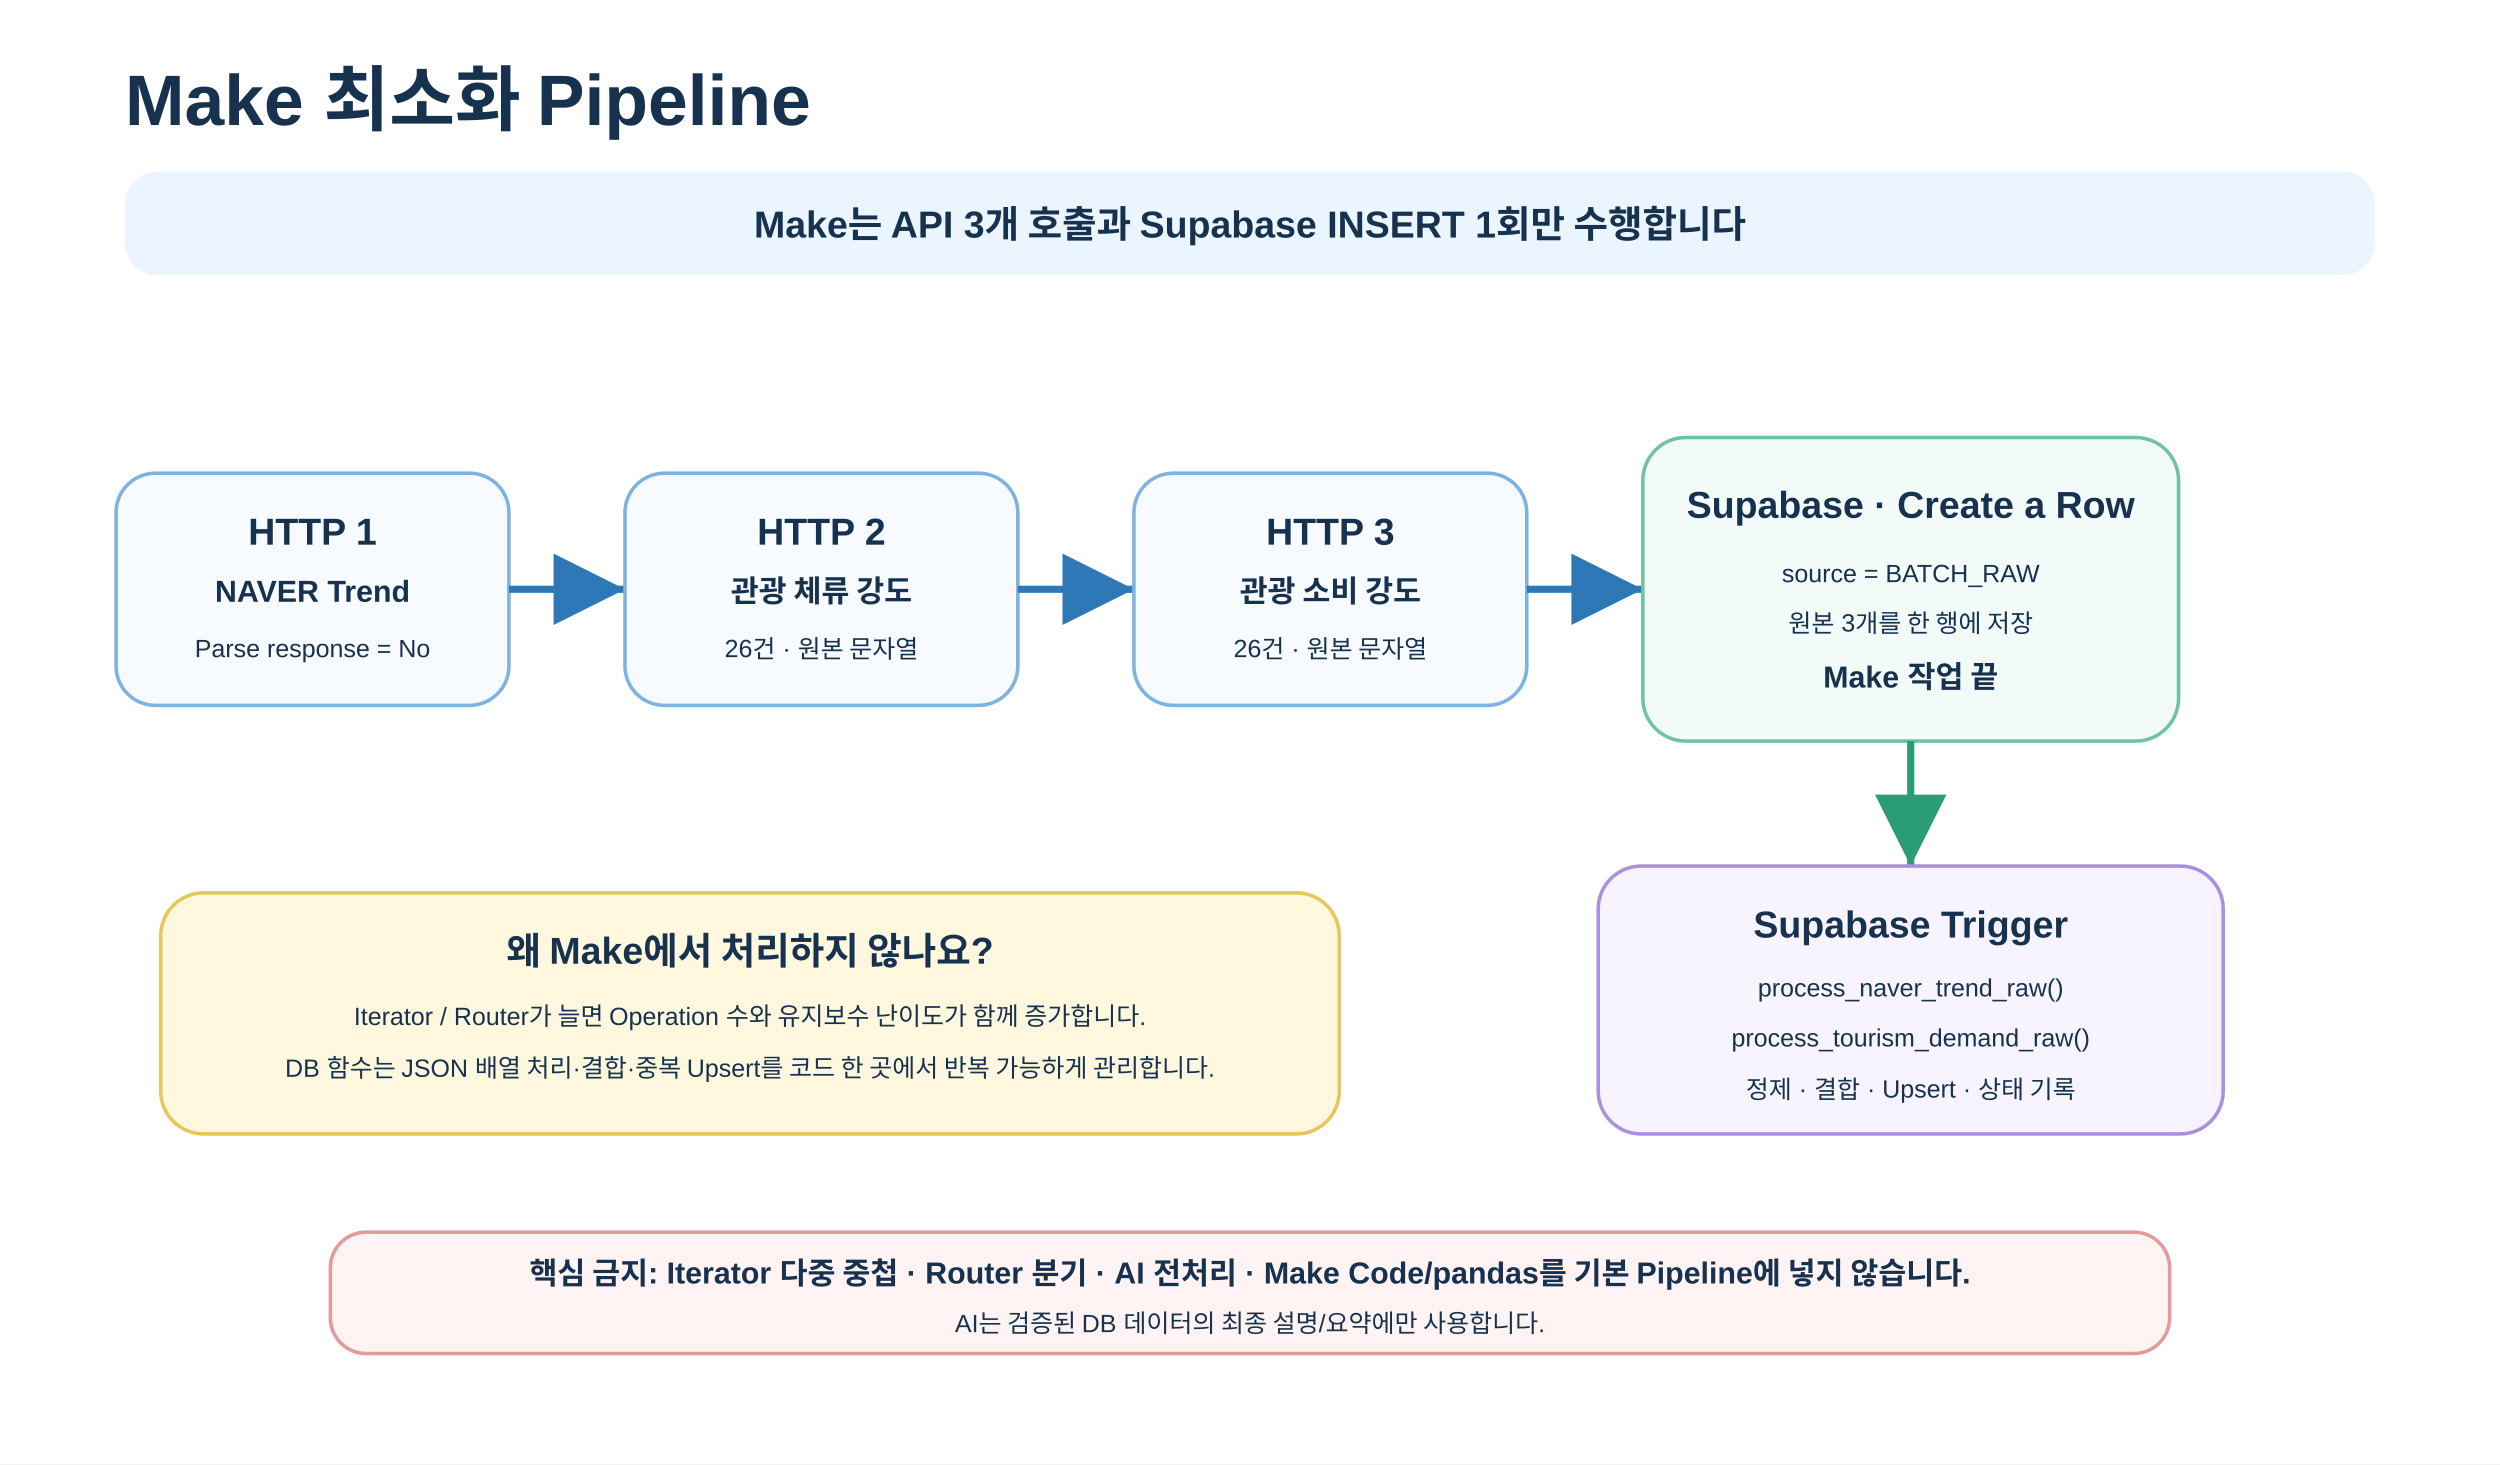
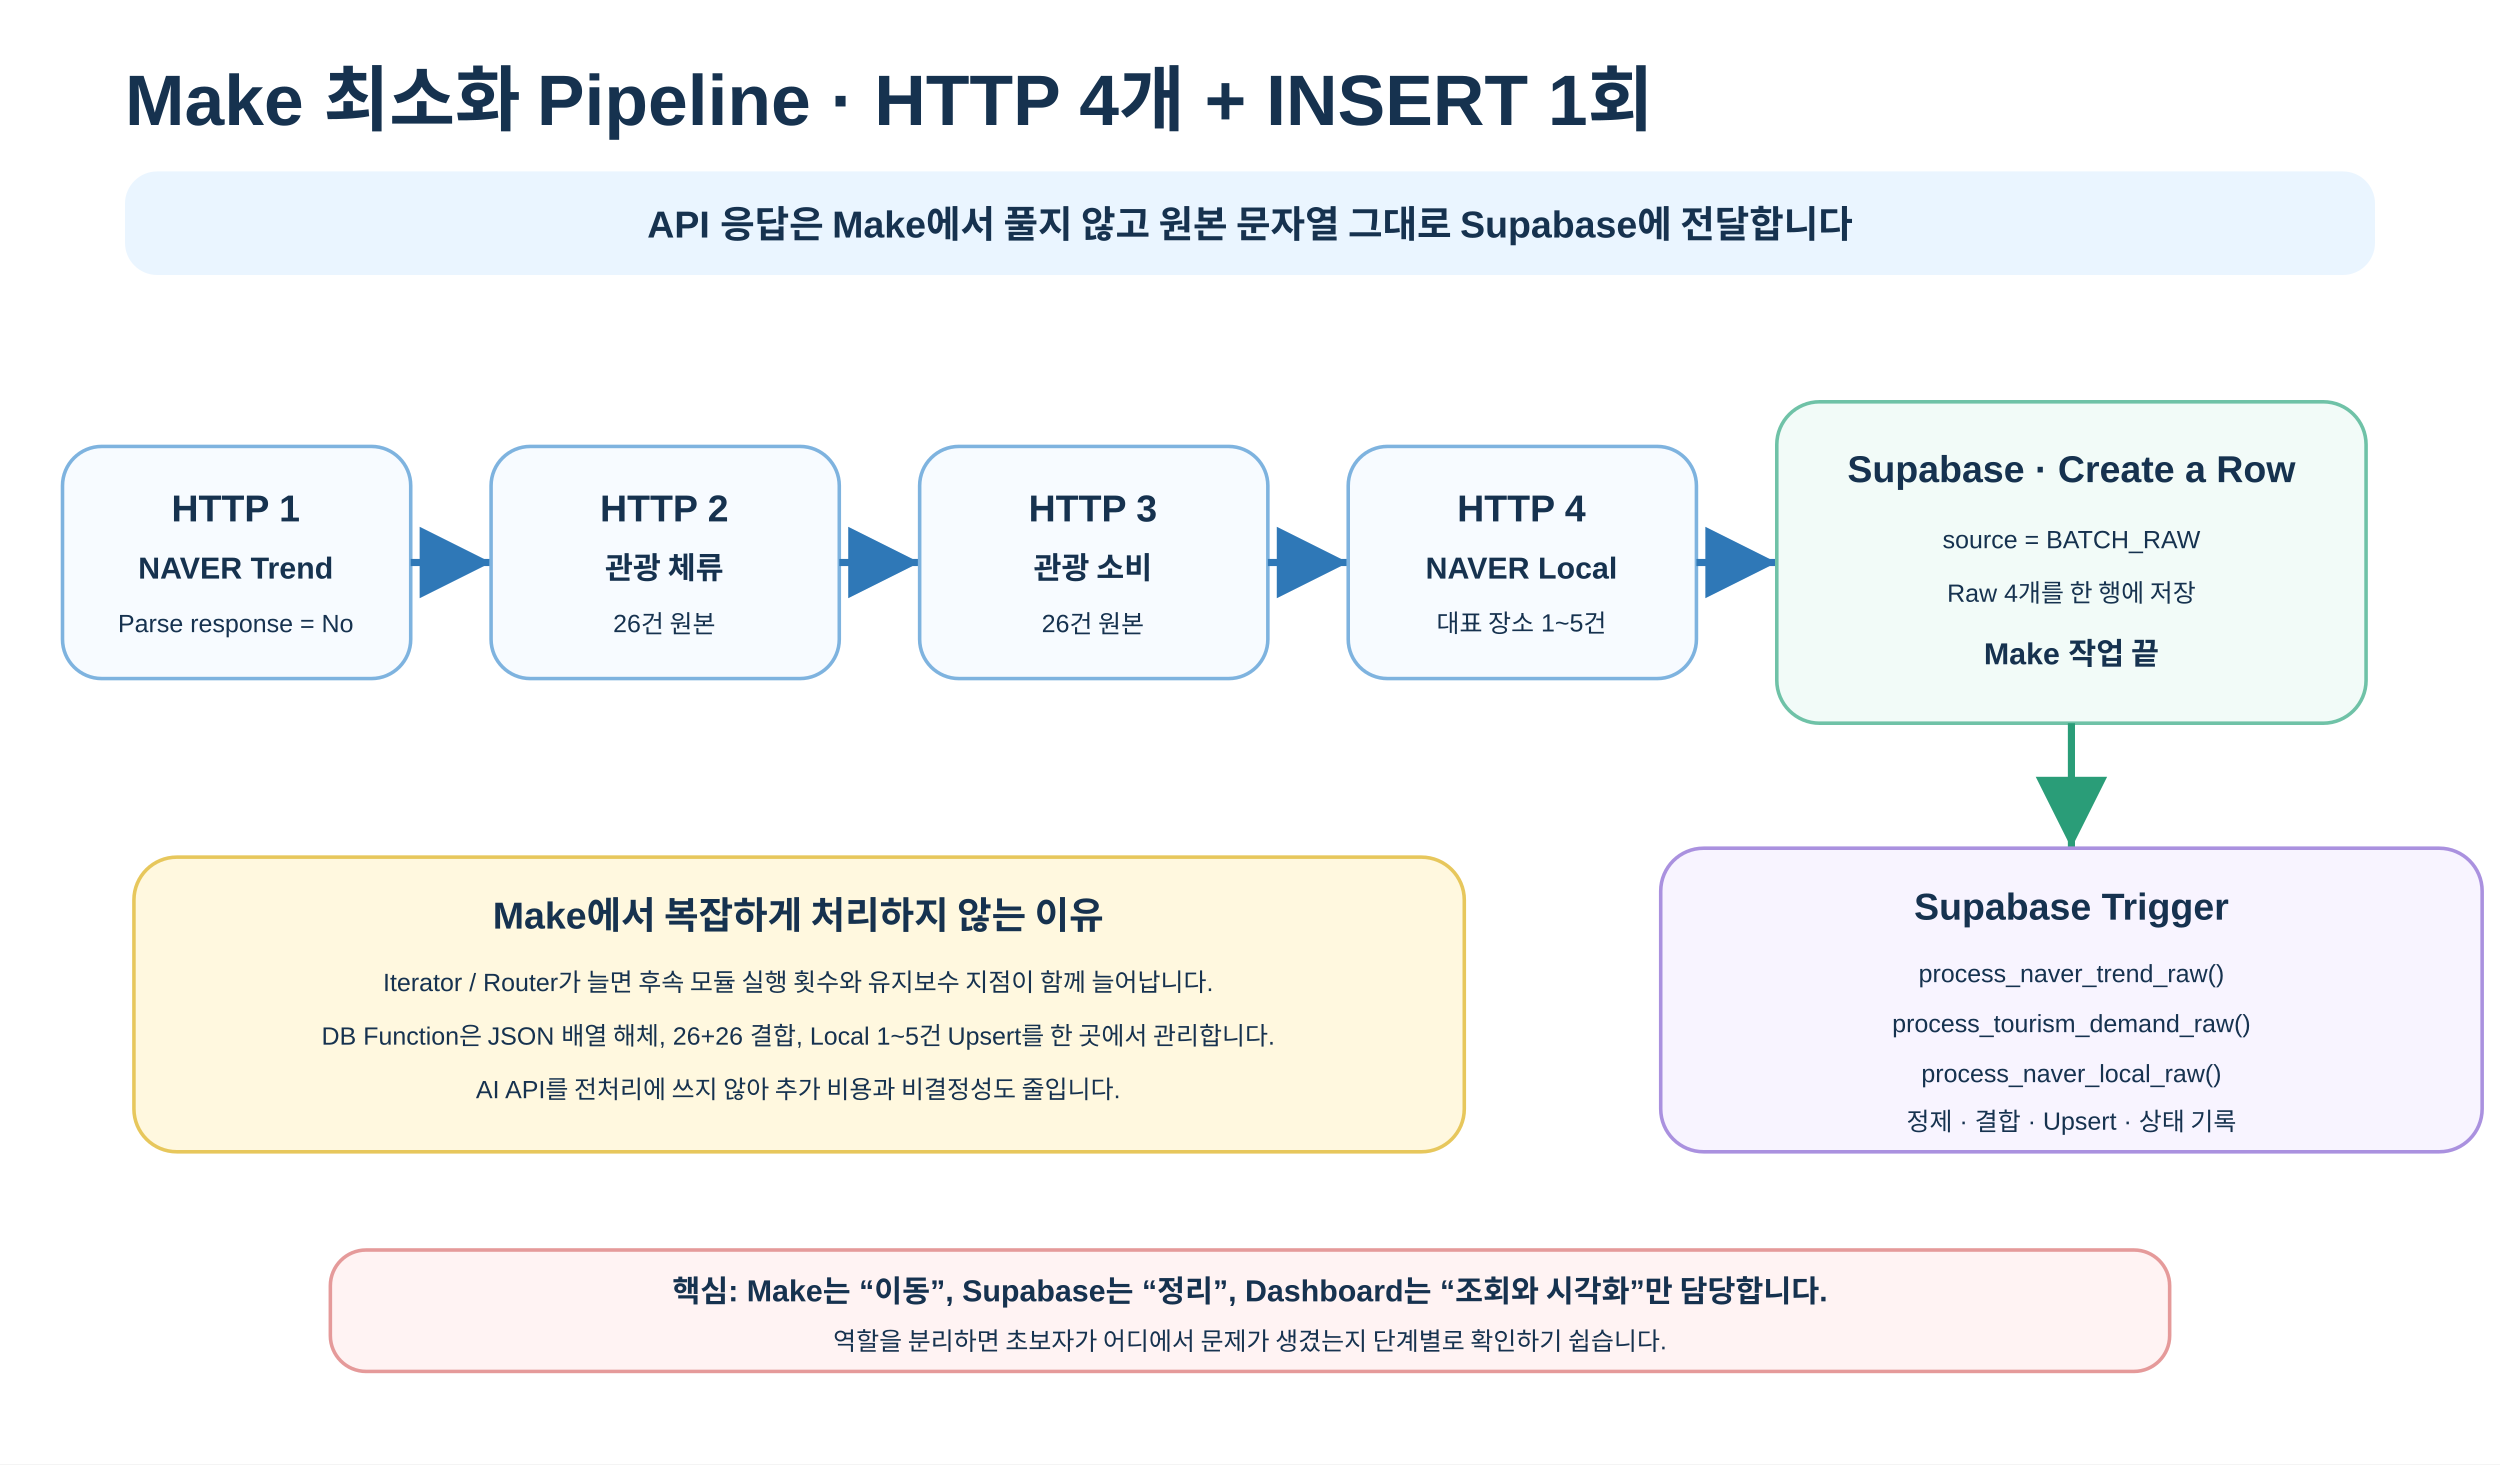
<svg xmlns="http://www.w3.org/2000/svg" width="1400" height="820" viewBox="0 0 1400 820">
-   <rect width="1400" height="820" fill="#fff" />
+   <rect width="1400" height="820" fill="#ffffff" />
  <style>
.t{font-family:Arial,'Noto Sans KR',sans-serif;fill:#16324f}.title{font-size:40px;font-weight:700}.sub{font-size:21px;font-weight:600}.h{font-size:21px;font-weight:700}.b{font-size:17px;font-weight:600}.s{font-size:14px;font-weight:500}
.blue{fill:#f7fbff;stroke:#7eb3df;stroke-width:2}.green{fill:#f2fbf8;stroke:#6fc2a7;stroke-width:2}.purple{fill:#f8f4ff;stroke:#aa91df;stroke-width:2}.warn{fill:#fff8df;stroke:#e7c75c;stroke-width:2}.red{fill:#fff3f3;stroke:#e59a9a;stroke-width:2}
.a{stroke:#2f78b7;stroke-width:4;fill:none;marker-end:url(#m)}.ag{stroke:#2a9d78;stroke-width:4;fill:none;marker-end:url(#g)}
</style>
  <defs>
    <marker id="m" markerWidth="12" markerHeight="12" refX="10" refY="5" orient="auto">
      <path d="M0,0 L10,5 L0,10z" fill="#2f78b7" />
    </marker>
    <marker id="g" markerWidth="12" markerHeight="12" refX="10" refY="5" orient="auto">
      <path d="M0,0 L10,5 L0,10z" fill="#2a9d78" />
    </marker>
  </defs>
-   <text x="70" y="70" class="t title">Make 최소화 Pipeline</text>
+   <text x="70" y="70" class="t title">Make 최소화 Pipeline · HTTP 4개 + INSERT 1회</text>
  <rect x="70" y="96" width="1260" height="58" rx="18" fill="#eaf5ff" />
-   <text x="700" y="133" text-anchor="middle" class="t sub">Make는 API 3개 호출과 Supabase INSERT 1회만 수행합니다</text>
-   <rect x="65" y="265" width="220" height="130" rx="22" class="blue" />
-   <text x="175" y="305" text-anchor="middle" class="t h">HTTP 1</text>
-   <text x="175" y="337" text-anchor="middle" class="t b">NAVER Trend</text>
-   <text x="175" y="368" text-anchor="middle" class="t s">Parse response = No</text>
-   <path d="M285 330 L350 330" class="a" />
-   <rect x="350" y="265" width="220" height="130" rx="22" class="blue" />
-   <text x="460" y="305" text-anchor="middle" class="t h">HTTP 2</text>
-   <text x="460" y="337" text-anchor="middle" class="t b">관광 체류 강도</text>
-   <text x="460" y="368" text-anchor="middle" class="t s">26건 · 원본 문자열</text>
-   <path d="M570 330 L635 330" class="a" />
-   <rect x="635" y="265" width="220" height="130" rx="22" class="blue" />
-   <text x="745" y="305" text-anchor="middle" class="t h">HTTP 3</text>
-   <text x="745" y="337" text-anchor="middle" class="t b">관광 소비 강도</text>
-   <text x="745" y="368" text-anchor="middle" class="t s">26건 · 원본 문자열</text>
-   <path d="M855 330 L920 330" class="a" />
-   <rect x="920" y="245" width="300" height="170" rx="24" class="green" />
-   <text x="1070" y="290" text-anchor="middle" class="t h">Supabase · Create a Row</text>
-   <text x="1070" y="326" text-anchor="middle" class="t s">source = BATCH_RAW</text>
-   <text x="1070" y="354" text-anchor="middle" class="t s">원본 3개를 한 행에 저장</text>
-   <text x="1070" y="385" text-anchor="middle" class="t b">Make 작업 끝</text>
-   <path d="M1070 415 L1070 485" class="ag" />
-   <rect x="895" y="485" width="350" height="150" rx="24" class="purple" />
-   <text x="1070" y="525" text-anchor="middle" class="t h">Supabase Trigger</text>
-   <text x="1070" y="558" text-anchor="middle" class="t s">process_naver_trend_raw()</text>
-   <text x="1070" y="586" text-anchor="middle" class="t s">process_tourism_demand_raw()</text>
-   <text x="1070" y="615" text-anchor="middle" class="t s">정제 · 결합 · Upsert · 상태 기록</text>
-   <rect x="90" y="500" width="660" height="135" rx="24" class="warn" />
-   <text x="420" y="540" text-anchor="middle" class="t h">왜 Make에서 처리하지 않나요?</text>
-   <text x="420" y="574" text-anchor="middle" class="t s">Iterator / Router가 늘면 Operation 수와 유지보수 난이도가 함께 증가합니다.</text>
-   <text x="420" y="603" text-anchor="middle" class="t s">DB 함수는 JSON 배열 처리·결합·중복 Upsert를 코드 한 곳에서 반복 가능하게 관리합니다.</text>
-   <rect x="185" y="690" width="1030" height="68" rx="20" class="red" />
-   <text x="700" y="719" text-anchor="middle" class="t b">핵심 금지: Iterator 다중 중첩 · Router 분기 · AI 전처리 · Make Code/pandas를 기본 Pipeline에 넣지 않습니다.</text>
-   <text x="700" y="746" text-anchor="middle" class="t s">AI는 검증된 DB 데이터의 최종 설명/요약에만 사용합니다.</text>
+   <text x="700" y="133" text-anchor="middle" class="t sub">API 응답은 Make에서 풀지 않고 원본 문자열 그대로 Supabase에 전달합니다</text>
+   <rect x="35" y="250" width="195" height="130" rx="22" class="blue" />
+   <text x="132" y="292" text-anchor="middle" class="t h">HTTP 1</text>
+   <text x="132" y="324" text-anchor="middle" class="t b">NAVER Trend</text>
+   <text x="132" y="354" text-anchor="middle" class="t s">Parse response = No</text>
+   <path d="M230 315 L275 315" class="a" />
+   <rect x="275" y="250" width="195" height="130" rx="22" class="blue" />
+   <text x="372" y="292" text-anchor="middle" class="t h">HTTP 2</text>
+   <text x="372" y="324" text-anchor="middle" class="t b">관광 체류</text>
+   <text x="372" y="354" text-anchor="middle" class="t s">26건 원본</text>
+   <path d="M470 315 L515 315" class="a" />
+   <rect x="515" y="250" width="195" height="130" rx="22" class="blue" />
+   <text x="612" y="292" text-anchor="middle" class="t h">HTTP 3</text>
+   <text x="612" y="324" text-anchor="middle" class="t b">관광 소비</text>
+   <text x="612" y="354" text-anchor="middle" class="t s">26건 원본</text>
+   <path d="M710 315 L755 315" class="a" />
+   <rect x="755" y="250" width="195" height="130" rx="22" class="blue" />
+   <text x="852" y="292" text-anchor="middle" class="t h">HTTP 4</text>
+   <text x="852" y="324" text-anchor="middle" class="t b">NAVER Local</text>
+   <text x="852" y="354" text-anchor="middle" class="t s">대표 장소 1~5건</text>
+   <path d="M950 315 L995 315" class="a" />
+   <rect x="995" y="225" width="330" height="180" rx="24" class="green" />
+   <text x="1160" y="270" text-anchor="middle" class="t h">Supabase · Create a Row</text>
+   <text x="1160" y="307" text-anchor="middle" class="t s">source = BATCH_RAW</text>
+   <text x="1160" y="337" text-anchor="middle" class="t s">Raw 4개를 한 행에 저장</text>
+   <text x="1160" y="372" text-anchor="middle" class="t b">Make 작업 끝</text>
+   <path d="M1160 405 L1160 475" class="ag" />
+   <rect x="930" y="475" width="460" height="170" rx="24" class="purple" />
+   <text x="1160" y="515" text-anchor="middle" class="t h">Supabase Trigger</text>
+   <text x="1160" y="550" text-anchor="middle" class="t s">process_naver_trend_raw()</text>
+   <text x="1160" y="578" text-anchor="middle" class="t s">process_tourism_demand_raw()</text>
+   <text x="1160" y="606" text-anchor="middle" class="t s">process_naver_local_raw()</text>
+   <text x="1160" y="633" text-anchor="middle" class="t s">정제 · 결합 · Upsert · 상태 기록</text>
+   <rect x="75" y="480" width="745" height="165" rx="24" class="warn" />
+   <text x="447" y="520" text-anchor="middle" class="t h">Make에서 복잡하게 처리하지 않는 이유</text>
+   <text x="447" y="555" text-anchor="middle" class="t s">Iterator / Router가 늘면 후속 모듈 실행 횟수와 유지보수 지점이 함께 늘어납니다.</text>
+   <text x="447" y="585" text-anchor="middle" class="t s">DB Function은 JSON 배열 해체, 26+26 결합, Local 1~5건 Upsert를 한 곳에서 관리합니다.</text>
+   <text x="447" y="615" text-anchor="middle" class="t s">AI API를 전처리에 쓰지 않아 추가 비용과 비결정성도 줄입니다.</text>
+   <rect x="185" y="700" width="1030" height="68" rx="20" class="red" />
+   <text x="700" y="729" text-anchor="middle" class="t b">핵심: Make는 “이동”, Supabase는 “정리”, Dashboard는 “조회와 시각화”만 담당합니다.</text>
+   <text x="700" y="756" text-anchor="middle" class="t s">역할을 분리하면 초보자가 어디에서 문제가 생겼는지 단계별로 확인하기 쉽습니다.</text>
</svg>
